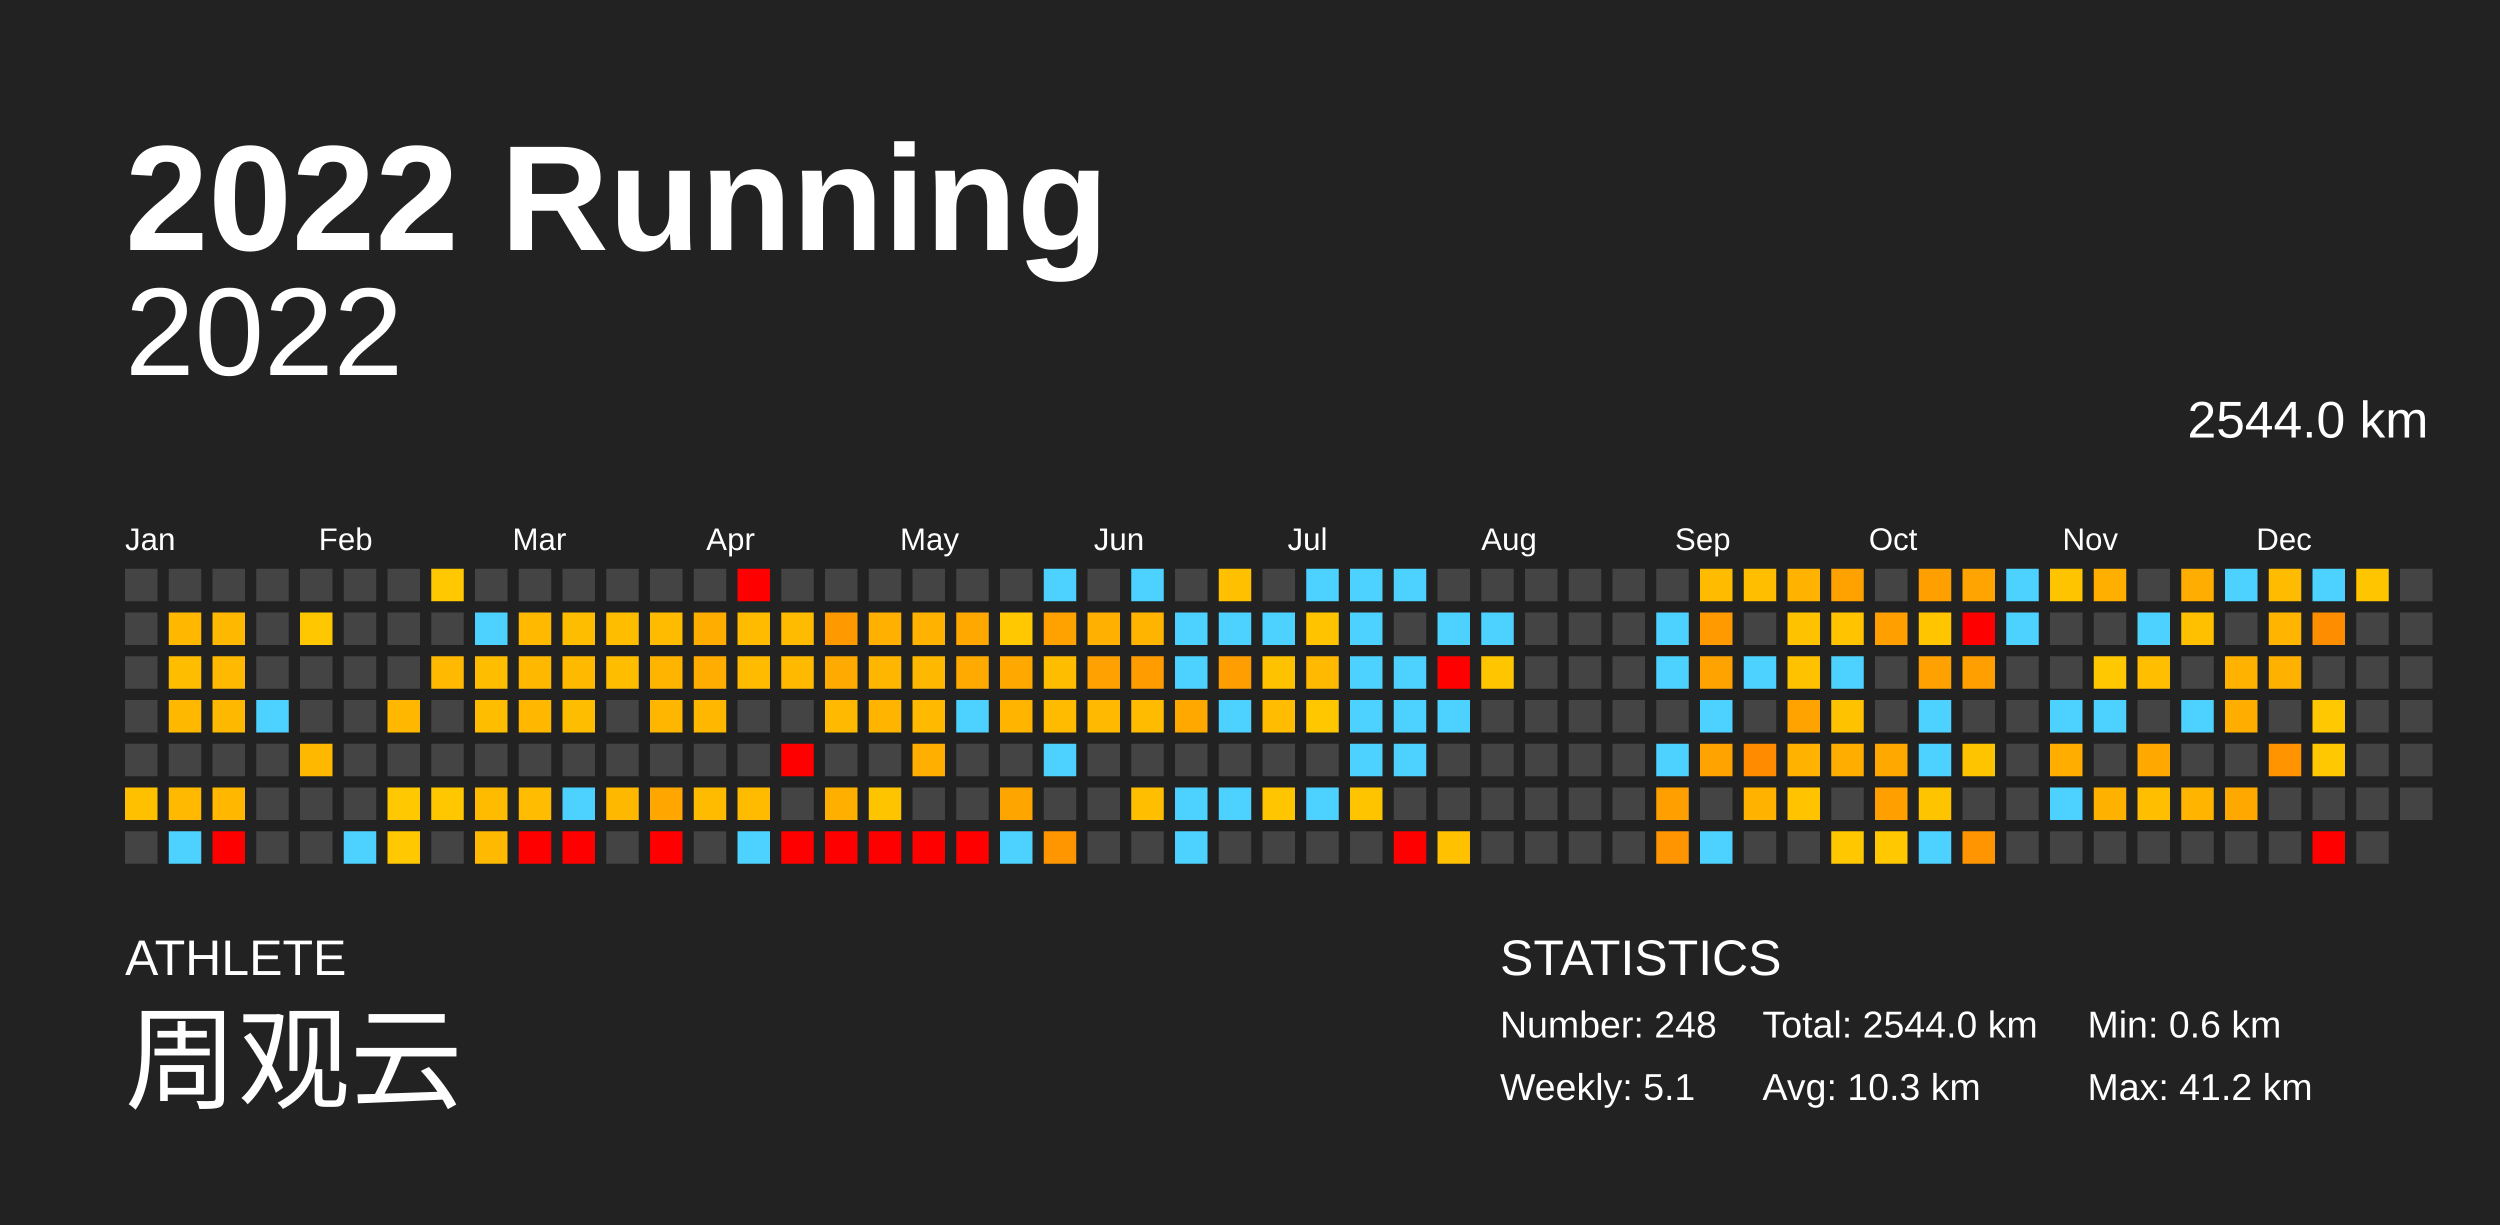
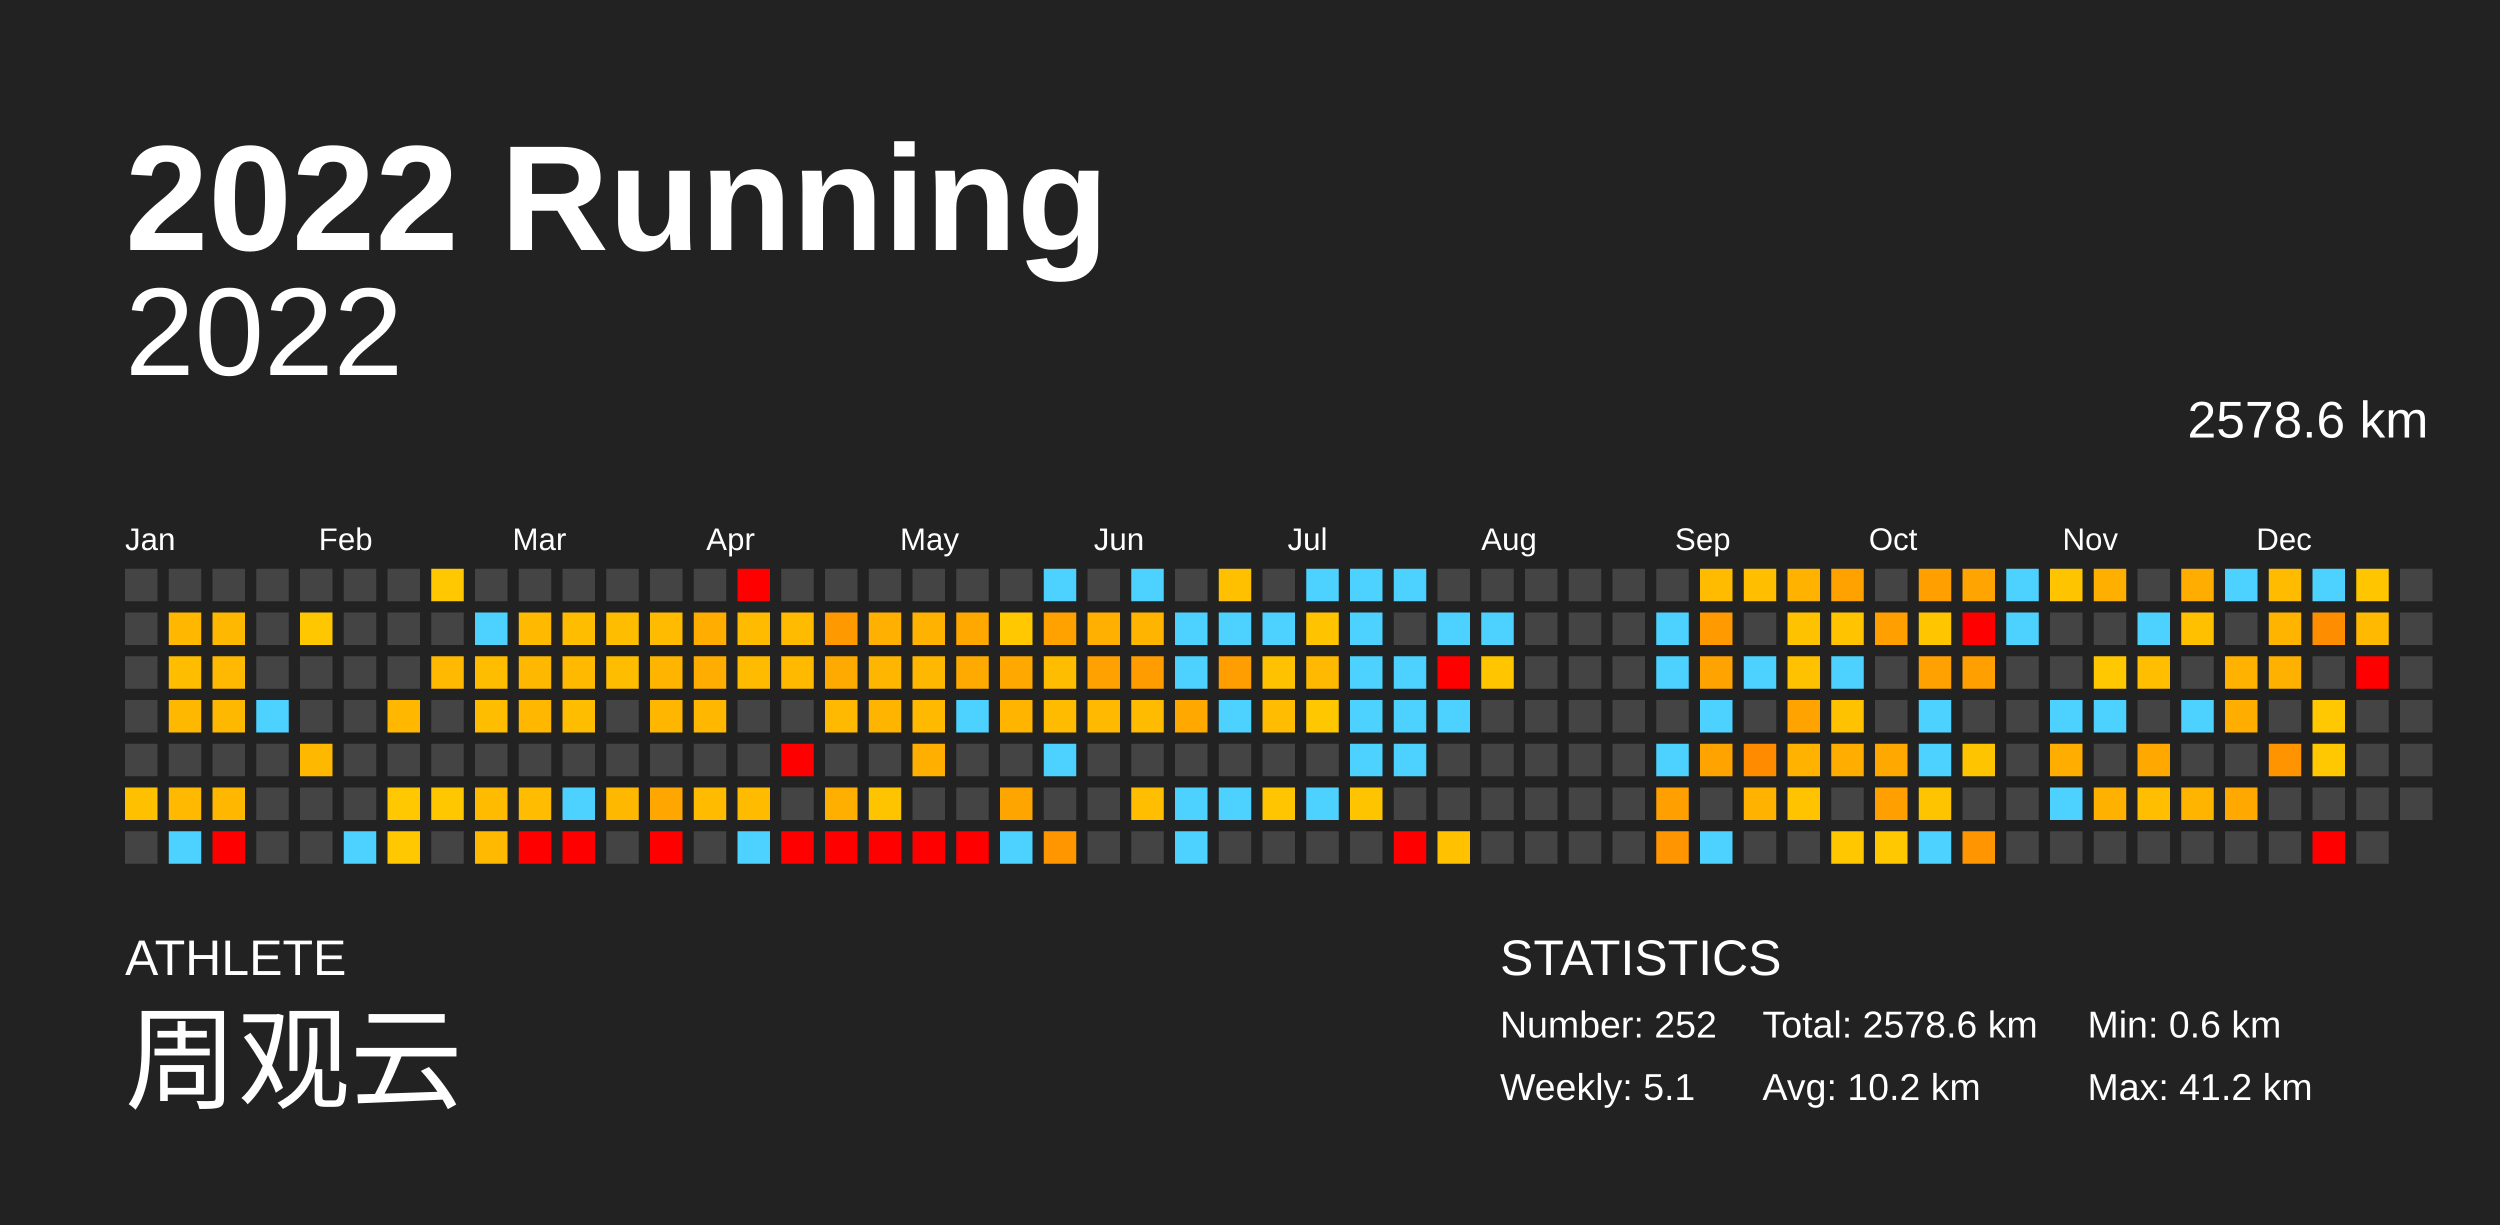
<svg xmlns="http://www.w3.org/2000/svg" baseProfile="full" height="98mm" version="1.1" viewBox="0,0,200,98" width="200mm">
  <defs />
  <rect fill="#222222" height="98" width="200" x="0" y="0" />
  <text fill="#FFFFFF" style="font-size:12px; font-family:Arial; font-weight:bold;" x="10" y="20">2022 Running</text>
  <text fill="#FFFFFF" style="font-size:4px; font-family:Arial" x="10" y="78">ATHLETE</text>
  <text fill="#FFFFFF" style="font-size:9px; font-family:Arial" x="10" y="88">周观云</text>
  <text fill="#FFFFFF" style="font-size:4px; font-family:Arial" x="120" y="78">STATISTICS</text>
-   <text fill="#FFFFFF" style="font-size:3px; font-family:Arial" x="120" y="83">Number: 248</text>
+   <text fill="#FFFFFF" style="font-size:3px; font-family:Arial" x="120" y="83">Number: 252</text>
  <text fill="#FFFFFF" style="font-size:3px; font-family:Arial" x="120" y="88">Weekly: 5.1</text>
-   <text fill="#FFFFFF" style="font-size:3px; font-family:Arial" x="141" y="83">Total: 2544.0 km</text>
-   <text fill="#FFFFFF" style="font-size:3px; font-family:Arial" x="141" y="88">Avg: 10.3 km</text>
+   <text fill="#FFFFFF" style="font-size:3px; font-family:Arial" x="141" y="83">Total: 2578.6 km</text>
+   <text fill="#FFFFFF" style="font-size:3px; font-family:Arial" x="141" y="88">Avg: 10.2 km</text>
  <text fill="#FFFFFF" style="font-size:3px; font-family:Arial" x="167" y="83">Min: 0.6 km</text>
  <text fill="#FFFFFF" style="font-size:3px; font-family:Arial" x="167" y="88">Max: 41.2 km</text>
  <text alignment-baseline="hanging" fill="#FFFFFF" style="font-size:10.0px; font-family:Arial;" x="10" y="30">2022</text>
-   <text alignment-baseline="hanging" fill="#FFFFFF" style="font-size:4.125px; font-family:Arial;" x="175" y="35">2544.0 km</text>
+   <text alignment-baseline="hanging" fill="#FFFFFF" style="font-size:4.125px; font-family:Arial;" x="175" y="35">2578.6 km</text>
  <text fill="#FFFFFF" style="font-size:2.5px; font-family:Arial" x="10.0" y="44">Jan</text>
  <text fill="#FFFFFF" style="font-size:2.5px; font-family:Arial" x="25.5" y="44">Feb</text>
  <text fill="#FFFFFF" style="font-size:2.5px; font-family:Arial" x="41.0" y="44">Mar</text>
  <text fill="#FFFFFF" style="font-size:2.5px; font-family:Arial" x="56.5" y="44">Apr</text>
  <text fill="#FFFFFF" style="font-size:2.5px; font-family:Arial" x="72.0" y="44">May</text>
  <text fill="#FFFFFF" style="font-size:2.5px; font-family:Arial" x="87.5" y="44">Jun</text>
  <text fill="#FFFFFF" style="font-size:2.5px; font-family:Arial" x="103.0" y="44">Jul</text>
  <text fill="#FFFFFF" style="font-size:2.5px; font-family:Arial" x="118.5" y="44">Aug</text>
  <text fill="#FFFFFF" style="font-size:2.5px; font-family:Arial" x="134.0" y="44">Sep</text>
  <text fill="#FFFFFF" style="font-size:2.5px; font-family:Arial" x="149.5" y="44">Oct</text>
  <text fill="#FFFFFF" style="font-size:2.5px; font-family:Arial" x="165.0" y="44">Nov</text>
  <text fill="#FFFFFF" style="font-size:2.5px; font-family:Arial" x="180.5" y="44">Dec</text>
  <rect fill="#444444" height="2.6" width="2.6" x="10.0" y="45.5" />
  <rect fill="#444444" height="2.6" width="2.6" x="10.0" y="49.0" />
  <rect fill="#444444" height="2.6" width="2.6" x="10.0" y="52.5" />
  <rect fill="#444444" height="2.6" width="2.6" x="10.0" y="56.0" />
  <rect fill="#444444" height="2.6" width="2.6" x="10.0" y="59.5" />
  <rect fill="#ffc000" height="2.6" width="2.6" x="10.0" y="63.0" />
  <rect fill="#444444" height="2.6" width="2.6" x="10.0" y="66.5" />
  <rect fill="#444444" height="2.6" width="2.6" x="13.5" y="45.5" />
  <rect fill="#ffb700" height="2.6" width="2.6" x="13.5" y="49.0" />
  <rect fill="#ffbd00" height="2.6" width="2.6" x="13.5" y="52.5" />
  <rect fill="#ffb800" height="2.6" width="2.6" x="13.5" y="56.0" />
  <rect fill="#444444" height="2.6" width="2.6" x="13.5" y="59.5" />
  <rect fill="#ffb900" height="2.6" width="2.6" x="13.5" y="63.0" />
  <rect fill="#4dd2ff" height="2.6" width="2.6" x="13.5" y="66.5" />
  <rect fill="#444444" height="2.6" width="2.6" x="17.0" y="45.5" />
  <rect fill="#ffb800" height="2.6" width="2.6" x="17.0" y="49.0" />
  <rect fill="#ffb900" height="2.6" width="2.6" x="17.0" y="52.5" />
  <rect fill="#ffb800" height="2.6" width="2.6" x="17.0" y="56.0" />
  <rect fill="#444444" height="2.6" width="2.6" x="17.0" y="59.5" />
  <rect fill="#ffb700" height="2.6" width="2.6" x="17.0" y="63.0" />
  <rect fill="red" height="2.6" width="2.6" x="17.0" y="66.5" />
  <rect fill="#444444" height="2.6" width="2.6" x="20.5" y="45.5" />
  <rect fill="#444444" height="2.6" width="2.6" x="20.5" y="49.0" />
  <rect fill="#444444" height="2.6" width="2.6" x="20.5" y="52.5" />
  <rect fill="#4dd2ff" height="2.6" width="2.6" x="20.5" y="56.0" />
  <rect fill="#444444" height="2.6" width="2.6" x="20.5" y="59.5" />
  <rect fill="#444444" height="2.6" width="2.6" x="20.5" y="63.0" />
  <rect fill="#444444" height="2.6" width="2.6" x="20.5" y="66.5" />
  <rect fill="#444444" height="2.6" width="2.6" x="24.0" y="45.5" />
  <rect fill="#ffc700" height="2.6" width="2.6" x="24.0" y="49.0" />
  <rect fill="#444444" height="2.6" width="2.6" x="24.0" y="52.5" />
  <rect fill="#444444" height="2.6" width="2.6" x="24.0" y="56.0" />
  <rect fill="#ffb800" height="2.6" width="2.6" x="24.0" y="59.5" />
  <rect fill="#444444" height="2.6" width="2.6" x="24.0" y="63.0" />
  <rect fill="#444444" height="2.6" width="2.6" x="24.0" y="66.5" />
  <rect fill="#444444" height="2.6" width="2.6" x="27.5" y="45.5" />
  <rect fill="#444444" height="2.6" width="2.6" x="27.5" y="49.0" />
  <rect fill="#444444" height="2.6" width="2.6" x="27.5" y="52.5" />
  <rect fill="#444444" height="2.6" width="2.6" x="27.5" y="56.0" />
  <rect fill="#444444" height="2.6" width="2.6" x="27.5" y="59.5" />
  <rect fill="#444444" height="2.6" width="2.6" x="27.5" y="63.0" />
  <rect fill="#4dd2ff" height="2.6" width="2.6" x="27.5" y="66.5" />
  <rect fill="#444444" height="2.6" width="2.6" x="31.0" y="45.5" />
  <rect fill="#444444" height="2.6" width="2.6" x="31.0" y="49.0" />
  <rect fill="#444444" height="2.6" width="2.6" x="31.0" y="52.5" />
  <rect fill="#ffb700" height="2.6" width="2.6" x="31.0" y="56.0" />
  <rect fill="#444444" height="2.6" width="2.6" x="31.0" y="59.5" />
  <rect fill="#ffc800" height="2.6" width="2.6" x="31.0" y="63.0" />
  <rect fill="#ffc800" height="2.6" width="2.6" x="31.0" y="66.5" />
  <rect fill="#ffc800" height="2.6" width="2.6" x="34.5" y="45.5" />
  <rect fill="#444444" height="2.6" width="2.6" x="34.5" y="49.0" />
  <rect fill="#ffb900" height="2.6" width="2.6" x="34.5" y="52.5" />
  <rect fill="#444444" height="2.6" width="2.6" x="34.5" y="56.0" />
  <rect fill="#444444" height="2.6" width="2.6" x="34.5" y="59.5" />
  <rect fill="#ffc700" height="2.6" width="2.6" x="34.5" y="63.0" />
  <rect fill="#444444" height="2.6" width="2.6" x="34.5" y="66.5" />
  <rect fill="#444444" height="2.6" width="2.6" x="38.0" y="45.5" />
  <rect fill="#4dd2ff" height="2.6" width="2.6" x="38.0" y="49.0" />
  <rect fill="#ffbd00" height="2.6" width="2.6" x="38.0" y="52.5" />
  <rect fill="#ffbd00" height="2.6" width="2.6" x="38.0" y="56.0" />
  <rect fill="#444444" height="2.6" width="2.6" x="38.0" y="59.5" />
  <rect fill="#ffbb00" height="2.6" width="2.6" x="38.0" y="63.0" />
  <rect fill="#ffb900" height="2.6" width="2.6" x="38.0" y="66.5" />
  <rect fill="#444444" height="2.6" width="2.6" x="41.5" y="45.5" />
  <rect fill="#ffba00" height="2.6" width="2.6" x="41.5" y="49.0" />
  <rect fill="#ffb800" height="2.6" width="2.6" x="41.5" y="52.5" />
  <rect fill="#ffb700" height="2.6" width="2.6" x="41.5" y="56.0" />
  <rect fill="#444444" height="2.6" width="2.6" x="41.5" y="59.5" />
  <rect fill="#ffbc00" height="2.6" width="2.6" x="41.5" y="63.0" />
  <rect fill="red" height="2.6" width="2.6" x="41.5" y="66.5" />
  <rect fill="#444444" height="2.6" width="2.6" x="45.0" y="45.5" />
  <rect fill="#ffbd00" height="2.6" width="2.6" x="45.0" y="49.0" />
  <rect fill="#ffba00" height="2.6" width="2.6" x="45.0" y="52.5" />
  <rect fill="#ffbd00" height="2.6" width="2.6" x="45.0" y="56.0" />
  <rect fill="#444444" height="2.6" width="2.6" x="45.0" y="59.5" />
  <rect fill="#4dd2ff" height="2.6" width="2.6" x="45.0" y="63.0" />
  <rect fill="red" height="2.6" width="2.6" x="45.0" y="66.5" />
  <rect fill="#444444" height="2.6" width="2.6" x="48.5" y="45.5" />
  <rect fill="#ffbd00" height="2.6" width="2.6" x="48.5" y="49.0" />
  <rect fill="#ffbd00" height="2.6" width="2.6" x="48.5" y="52.5" />
  <rect fill="#444444" height="2.6" width="2.6" x="48.5" y="56.0" />
  <rect fill="#444444" height="2.6" width="2.6" x="48.5" y="59.5" />
  <rect fill="#ffb800" height="2.6" width="2.6" x="48.5" y="63.0" />
  <rect fill="#444444" height="2.6" width="2.6" x="48.5" y="66.5" />
  <rect fill="#444444" height="2.6" width="2.6" x="52.0" y="45.5" />
  <rect fill="#ffbb00" height="2.6" width="2.6" x="52.0" y="49.0" />
  <rect fill="#ffb500" height="2.6" width="2.6" x="52.0" y="52.5" />
  <rect fill="#ffb600" height="2.6" width="2.6" x="52.0" y="56.0" />
  <rect fill="#444444" height="2.6" width="2.6" x="52.0" y="59.5" />
  <rect fill="#ffa700" height="2.6" width="2.6" x="52.0" y="63.0" />
  <rect fill="red" height="2.6" width="2.6" x="52.0" y="66.5" />
  <rect fill="#444444" height="2.6" width="2.6" x="55.5" y="45.5" />
  <rect fill="#ffae00" height="2.6" width="2.6" x="55.5" y="49.0" />
  <rect fill="#ffad00" height="2.6" width="2.6" x="55.5" y="52.5" />
  <rect fill="#ffb700" height="2.6" width="2.6" x="55.5" y="56.0" />
  <rect fill="#444444" height="2.6" width="2.6" x="55.5" y="59.5" />
  <rect fill="#ffbb00" height="2.6" width="2.6" x="55.5" y="63.0" />
  <rect fill="#444444" height="2.6" width="2.6" x="55.5" y="66.5" />
  <rect fill="red" height="2.6" width="2.6" x="59.0" y="45.5" />
  <rect fill="#ffbb00" height="2.6" width="2.6" x="59.0" y="49.0" />
  <rect fill="#ffbb00" height="2.6" width="2.6" x="59.0" y="52.5" />
  <rect fill="#444444" height="2.6" width="2.6" x="59.0" y="56.0" />
  <rect fill="#444444" height="2.6" width="2.6" x="59.0" y="59.5" />
  <rect fill="#ffbb00" height="2.6" width="2.6" x="59.0" y="63.0" />
  <rect fill="#4dd2ff" height="2.6" width="2.6" x="59.0" y="66.5" />
  <rect fill="#444444" height="2.6" width="2.6" x="62.5" y="45.5" />
  <rect fill="#ffbb00" height="2.6" width="2.6" x="62.5" y="49.0" />
  <rect fill="#ffba00" height="2.6" width="2.6" x="62.5" y="52.5" />
  <rect fill="#444444" height="2.6" width="2.6" x="62.5" y="56.0" />
  <rect fill="red" height="2.6" width="2.6" x="62.5" y="59.5" />
  <rect fill="#444444" height="2.6" width="2.6" x="62.5" y="63.0" />
  <rect fill="red" height="2.6" width="2.6" x="62.5" y="66.5" />
  <rect fill="#444444" height="2.6" width="2.6" x="66.0" y="45.5" />
  <rect fill="#ff9900" height="2.6" width="2.6" x="66.0" y="49.0" />
  <rect fill="#ffaa00" height="2.6" width="2.6" x="66.0" y="52.5" />
  <rect fill="#ffb900" height="2.6" width="2.6" x="66.0" y="56.0" />
  <rect fill="#444444" height="2.6" width="2.6" x="66.0" y="59.5" />
  <rect fill="#ffaf00" height="2.6" width="2.6" x="66.0" y="63.0" />
  <rect fill="red" height="2.6" width="2.6" x="66.0" y="66.5" />
  <rect fill="#444444" height="2.6" width="2.6" x="69.5" y="45.5" />
  <rect fill="#ffb000" height="2.6" width="2.6" x="69.5" y="49.0" />
  <rect fill="#ffb600" height="2.6" width="2.6" x="69.5" y="52.5" />
  <rect fill="#ffb400" height="2.6" width="2.6" x="69.5" y="56.0" />
  <rect fill="#444444" height="2.6" width="2.6" x="69.5" y="59.5" />
  <rect fill="#ffc400" height="2.6" width="2.6" x="69.5" y="63.0" />
  <rect fill="red" height="2.6" width="2.6" x="69.5" y="66.5" />
  <rect fill="#444444" height="2.6" width="2.6" x="73.0" y="45.5" />
  <rect fill="#ffb300" height="2.6" width="2.6" x="73.0" y="49.0" />
  <rect fill="#ffb800" height="2.6" width="2.6" x="73.0" y="52.5" />
  <rect fill="#ffba00" height="2.6" width="2.6" x="73.0" y="56.0" />
  <rect fill="#ffaf00" height="2.6" width="2.6" x="73.0" y="59.5" />
  <rect fill="#444444" height="2.6" width="2.6" x="73.0" y="63.0" />
  <rect fill="red" height="2.6" width="2.6" x="73.0" y="66.5" />
  <rect fill="#444444" height="2.6" width="2.6" x="76.5" y="45.5" />
  <rect fill="#ffa800" height="2.6" width="2.6" x="76.5" y="49.0" />
  <rect fill="#ffaa00" height="2.6" width="2.6" x="76.5" y="52.5" />
  <rect fill="#4dd2ff" height="2.6" width="2.6" x="76.5" y="56.0" />
  <rect fill="#444444" height="2.6" width="2.6" x="76.5" y="59.5" />
  <rect fill="#444444" height="2.6" width="2.6" x="76.5" y="63.0" />
  <rect fill="red" height="2.6" width="2.6" x="76.5" y="66.5" />
  <rect fill="#444444" height="2.6" width="2.6" x="80.0" y="45.5" />
  <rect fill="#ffc800" height="2.6" width="2.6" x="80.0" y="49.0" />
  <rect fill="#ffa900" height="2.6" width="2.6" x="80.0" y="52.5" />
  <rect fill="#ffb400" height="2.6" width="2.6" x="80.0" y="56.0" />
  <rect fill="#444444" height="2.6" width="2.6" x="80.0" y="59.5" />
  <rect fill="#ffa500" height="2.6" width="2.6" x="80.0" y="63.0" />
  <rect fill="#4dd2ff" height="2.6" width="2.6" x="80.0" y="66.5" />
  <rect fill="#4dd2ff" height="2.6" width="2.6" x="83.5" y="45.5" />
  <rect fill="#ffa200" height="2.6" width="2.6" x="83.5" y="49.0" />
  <rect fill="#ffbd00" height="2.6" width="2.6" x="83.5" y="52.5" />
  <rect fill="#ffbb00" height="2.6" width="2.6" x="83.5" y="56.0" />
  <rect fill="#4dd2ff" height="2.6" width="2.6" x="83.5" y="59.5" />
  <rect fill="#444444" height="2.6" width="2.6" x="83.5" y="63.0" />
  <rect fill="#ff9600" height="2.6" width="2.6" x="83.5" y="66.5" />
  <rect fill="#444444" height="2.6" width="2.6" x="87.0" y="45.5" />
  <rect fill="#ffb000" height="2.6" width="2.6" x="87.0" y="49.0" />
  <rect fill="#ffa100" height="2.6" width="2.6" x="87.0" y="52.5" />
  <rect fill="#ffb900" height="2.6" width="2.6" x="87.0" y="56.0" />
  <rect fill="#444444" height="2.6" width="2.6" x="87.0" y="59.5" />
  <rect fill="#444444" height="2.6" width="2.6" x="87.0" y="63.0" />
  <rect fill="#444444" height="2.6" width="2.6" x="87.0" y="66.5" />
  <rect fill="#4dd2ff" height="2.6" width="2.6" x="90.5" y="45.5" />
  <rect fill="#ffb500" height="2.6" width="2.6" x="90.5" y="49.0" />
  <rect fill="#ff9d00" height="2.6" width="2.6" x="90.5" y="52.5" />
  <rect fill="#ffbb00" height="2.6" width="2.6" x="90.5" y="56.0" />
  <rect fill="#444444" height="2.6" width="2.6" x="90.5" y="59.5" />
  <rect fill="#ffbf00" height="2.6" width="2.6" x="90.5" y="63.0" />
  <rect fill="#444444" height="2.6" width="2.6" x="90.5" y="66.5" />
  <rect fill="#444444" height="2.6" width="2.6" x="94.0" y="45.5" />
  <rect fill="#4dd2ff" height="2.6" width="2.6" x="94.0" y="49.0" />
  <rect fill="#4dd2ff" height="2.6" width="2.6" x="94.0" y="52.5" />
  <rect fill="#ffa900" height="2.6" width="2.6" x="94.0" y="56.0" />
  <rect fill="#444444" height="2.6" width="2.6" x="94.0" y="59.5" />
  <rect fill="#4dd2ff" height="2.6" width="2.6" x="94.0" y="63.0" />
  <rect fill="#4dd2ff" height="2.6" width="2.6" x="94.0" y="66.5" />
  <rect fill="#ffc000" height="2.6" width="2.6" x="97.5" y="45.5" />
  <rect fill="#4dd2ff" height="2.6" width="2.6" x="97.5" y="49.0" />
  <rect fill="#ff9e00" height="2.6" width="2.6" x="97.5" y="52.5" />
  <rect fill="#4dd2ff" height="2.6" width="2.6" x="97.5" y="56.0" />
  <rect fill="#444444" height="2.6" width="2.6" x="97.5" y="59.5" />
  <rect fill="#4dd2ff" height="2.6" width="2.6" x="97.5" y="63.0" />
  <rect fill="#444444" height="2.6" width="2.6" x="97.5" y="66.5" />
  <rect fill="#444444" height="2.6" width="2.6" x="101.0" y="45.5" />
  <rect fill="#4dd2ff" height="2.6" width="2.6" x="101.0" y="49.0" />
  <rect fill="#ffc200" height="2.6" width="2.6" x="101.0" y="52.5" />
  <rect fill="#ffbc00" height="2.6" width="2.6" x="101.0" y="56.0" />
  <rect fill="#444444" height="2.6" width="2.6" x="101.0" y="59.5" />
  <rect fill="#ffc500" height="2.6" width="2.6" x="101.0" y="63.0" />
  <rect fill="#444444" height="2.6" width="2.6" x="101.0" y="66.5" />
  <rect fill="#4dd2ff" height="2.6" width="2.6" x="104.5" y="45.5" />
  <rect fill="#ffc300" height="2.6" width="2.6" x="104.5" y="49.0" />
  <rect fill="#ffb900" height="2.6" width="2.6" x="104.5" y="52.5" />
  <rect fill="#ffc700" height="2.6" width="2.6" x="104.5" y="56.0" />
  <rect fill="#444444" height="2.6" width="2.6" x="104.5" y="59.5" />
  <rect fill="#4dd2ff" height="2.6" width="2.6" x="104.5" y="63.0" />
  <rect fill="#444444" height="2.6" width="2.6" x="104.5" y="66.5" />
  <rect fill="#4dd2ff" height="2.6" width="2.6" x="108.0" y="45.5" />
  <rect fill="#4dd2ff" height="2.6" width="2.6" x="108.0" y="49.0" />
  <rect fill="#4dd2ff" height="2.6" width="2.6" x="108.0" y="52.5" />
  <rect fill="#4dd2ff" height="2.6" width="2.6" x="108.0" y="56.0" />
  <rect fill="#4dd2ff" height="2.6" width="2.6" x="108.0" y="59.5" />
  <rect fill="#ffc400" height="2.6" width="2.6" x="108.0" y="63.0" />
  <rect fill="#444444" height="2.6" width="2.6" x="108.0" y="66.5" />
  <rect fill="#4dd2ff" height="2.6" width="2.6" x="111.5" y="45.5" />
  <rect fill="#444444" height="2.6" width="2.6" x="111.5" y="49.0" />
  <rect fill="#4dd2ff" height="2.6" width="2.6" x="111.5" y="52.5" />
  <rect fill="#4dd2ff" height="2.6" width="2.6" x="111.5" y="56.0" />
  <rect fill="#4dd2ff" height="2.6" width="2.6" x="111.5" y="59.5" />
  <rect fill="#444444" height="2.6" width="2.6" x="111.5" y="63.0" />
  <rect fill="red" height="2.6" width="2.6" x="111.5" y="66.5" />
  <rect fill="#444444" height="2.6" width="2.6" x="115.0" y="45.5" />
  <rect fill="#4dd2ff" height="2.6" width="2.6" x="115.0" y="49.0" />
  <rect fill="red" height="2.6" width="2.6" x="115.0" y="52.5" />
  <rect fill="#4dd2ff" height="2.6" width="2.6" x="115.0" y="56.0" />
  <rect fill="#444444" height="2.6" width="2.6" x="115.0" y="59.5" />
  <rect fill="#444444" height="2.6" width="2.6" x="115.0" y="63.0" />
  <rect fill="#ffc100" height="2.6" width="2.6" x="115.0" y="66.5" />
  <rect fill="#444444" height="2.6" width="2.6" x="118.5" y="45.5" />
  <rect fill="#4dd2ff" height="2.6" width="2.6" x="118.5" y="49.0" />
  <rect fill="#ffc600" height="2.6" width="2.6" x="118.5" y="52.5" />
  <rect fill="#444444" height="2.6" width="2.6" x="118.5" y="56.0" />
  <rect fill="#444444" height="2.6" width="2.6" x="118.5" y="59.5" />
  <rect fill="#444444" height="2.6" width="2.6" x="118.5" y="63.0" />
  <rect fill="#444444" height="2.6" width="2.6" x="118.5" y="66.5" />
  <rect fill="#444444" height="2.6" width="2.6" x="122.0" y="45.5" />
  <rect fill="#444444" height="2.6" width="2.6" x="122.0" y="49.0" />
  <rect fill="#444444" height="2.6" width="2.6" x="122.0" y="52.5" />
  <rect fill="#444444" height="2.6" width="2.6" x="122.0" y="56.0" />
  <rect fill="#444444" height="2.6" width="2.6" x="122.0" y="59.5" />
  <rect fill="#444444" height="2.6" width="2.6" x="122.0" y="63.0" />
  <rect fill="#444444" height="2.6" width="2.6" x="122.0" y="66.5" />
  <rect fill="#444444" height="2.6" width="2.6" x="125.5" y="45.5" />
  <rect fill="#444444" height="2.6" width="2.6" x="125.5" y="49.0" />
  <rect fill="#444444" height="2.6" width="2.6" x="125.5" y="52.5" />
  <rect fill="#444444" height="2.6" width="2.6" x="125.5" y="56.0" />
  <rect fill="#444444" height="2.6" width="2.6" x="125.5" y="59.5" />
  <rect fill="#444444" height="2.6" width="2.6" x="125.5" y="63.0" />
  <rect fill="#444444" height="2.6" width="2.6" x="125.5" y="66.5" />
  <rect fill="#444444" height="2.6" width="2.6" x="129.0" y="45.5" />
  <rect fill="#444444" height="2.6" width="2.6" x="129.0" y="49.0" />
  <rect fill="#444444" height="2.6" width="2.6" x="129.0" y="52.5" />
  <rect fill="#444444" height="2.6" width="2.6" x="129.0" y="56.0" />
  <rect fill="#444444" height="2.6" width="2.6" x="129.0" y="59.5" />
  <rect fill="#444444" height="2.6" width="2.6" x="129.0" y="63.0" />
  <rect fill="#444444" height="2.6" width="2.6" x="129.0" y="66.5" />
  <rect fill="#444444" height="2.6" width="2.6" x="132.5" y="45.5" />
  <rect fill="#4dd2ff" height="2.6" width="2.6" x="132.5" y="49.0" />
  <rect fill="#4dd2ff" height="2.6" width="2.6" x="132.5" y="52.5" />
  <rect fill="#444444" height="2.6" width="2.6" x="132.5" y="56.0" />
  <rect fill="#4dd2ff" height="2.6" width="2.6" x="132.5" y="59.5" />
  <rect fill="#ff9f00" height="2.6" width="2.6" x="132.5" y="63.0" />
  <rect fill="#ff9500" height="2.6" width="2.6" x="132.5" y="66.5" />
  <rect fill="#ffbb00" height="2.6" width="2.6" x="136.0" y="45.5" />
  <rect fill="#ff9a00" height="2.6" width="2.6" x="136.0" y="49.0" />
  <rect fill="#ffa300" height="2.6" width="2.6" x="136.0" y="52.5" />
  <rect fill="#4dd2ff" height="2.6" width="2.6" x="136.0" y="56.0" />
  <rect fill="#ffa300" height="2.6" width="2.6" x="136.0" y="59.5" />
  <rect fill="#444444" height="2.6" width="2.6" x="136.0" y="63.0" />
  <rect fill="#4dd2ff" height="2.6" width="2.6" x="136.0" y="66.5" />
  <rect fill="#ffbf00" height="2.6" width="2.6" x="139.5" y="45.5" />
  <rect fill="#444444" height="2.6" width="2.6" x="139.5" y="49.0" />
  <rect fill="#4dd2ff" height="2.6" width="2.6" x="139.5" y="52.5" />
  <rect fill="#444444" height="2.6" width="2.6" x="139.5" y="56.0" />
  <rect fill="#ff8c00" height="2.6" width="2.6" x="139.5" y="59.5" />
  <rect fill="#ffb300" height="2.6" width="2.6" x="139.5" y="63.0" />
  <rect fill="#444444" height="2.6" width="2.6" x="139.5" y="66.5" />
  <rect fill="#ffb200" height="2.6" width="2.6" x="143.0" y="45.5" />
  <rect fill="#ffc200" height="2.6" width="2.6" x="143.0" y="49.0" />
  <rect fill="#ffc200" height="2.6" width="2.6" x="143.0" y="52.5" />
  <rect fill="#ffa300" height="2.6" width="2.6" x="143.0" y="56.0" />
  <rect fill="#ffb200" height="2.6" width="2.6" x="143.0" y="59.5" />
  <rect fill="#ffc300" height="2.6" width="2.6" x="143.0" y="63.0" />
  <rect fill="#444444" height="2.6" width="2.6" x="143.0" y="66.5" />
  <rect fill="#ffa200" height="2.6" width="2.6" x="146.5" y="45.5" />
  <rect fill="#ffc300" height="2.6" width="2.6" x="146.5" y="49.0" />
  <rect fill="#4dd2ff" height="2.6" width="2.6" x="146.5" y="52.5" />
  <rect fill="#ffc200" height="2.6" width="2.6" x="146.5" y="56.0" />
  <rect fill="#ffae00" height="2.6" width="2.6" x="146.5" y="59.5" />
  <rect fill="#444444" height="2.6" width="2.6" x="146.5" y="63.0" />
  <rect fill="#ffc700" height="2.6" width="2.6" x="146.5" y="66.5" />
  <rect fill="#444444" height="2.6" width="2.6" x="150.0" y="45.5" />
  <rect fill="#ff9f00" height="2.6" width="2.6" x="150.0" y="49.0" />
  <rect fill="#444444" height="2.6" width="2.6" x="150.0" y="52.5" />
  <rect fill="#444444" height="2.6" width="2.6" x="150.0" y="56.0" />
  <rect fill="#ffa800" height="2.6" width="2.6" x="150.0" y="59.5" />
  <rect fill="#ffa000" height="2.6" width="2.6" x="150.0" y="63.0" />
  <rect fill="#ffc800" height="2.6" width="2.6" x="150.0" y="66.5" />
  <rect fill="#ffa000" height="2.6" width="2.6" x="153.5" y="45.5" />
  <rect fill="#ffc600" height="2.6" width="2.6" x="153.5" y="49.0" />
  <rect fill="#ffa100" height="2.6" width="2.6" x="153.5" y="52.5" />
  <rect fill="#4dd2ff" height="2.6" width="2.6" x="153.5" y="56.0" />
  <rect fill="#4dd2ff" height="2.6" width="2.6" x="153.5" y="59.5" />
  <rect fill="#ffc400" height="2.6" width="2.6" x="153.5" y="63.0" />
  <rect fill="#4dd2ff" height="2.6" width="2.6" x="153.5" y="66.5" />
  <rect fill="#ffa400" height="2.6" width="2.6" x="157.0" y="45.5" />
  <rect fill="red" height="2.6" width="2.6" x="157.0" y="49.0" />
  <rect fill="#ffa000" height="2.6" width="2.6" x="157.0" y="52.5" />
  <rect fill="#444444" height="2.6" width="2.6" x="157.0" y="56.0" />
  <rect fill="#ffc400" height="2.6" width="2.6" x="157.0" y="59.5" />
  <rect fill="#444444" height="2.6" width="2.6" x="157.0" y="63.0" />
  <rect fill="#ff9500" height="2.6" width="2.6" x="157.0" y="66.5" />
  <rect fill="#4dd2ff" height="2.6" width="2.6" x="160.5" y="45.5" />
  <rect fill="#4dd2ff" height="2.6" width="2.6" x="160.5" y="49.0" />
  <rect fill="#444444" height="2.6" width="2.6" x="160.5" y="52.5" />
  <rect fill="#444444" height="2.6" width="2.6" x="160.5" y="56.0" />
  <rect fill="#444444" height="2.6" width="2.6" x="160.5" y="59.5" />
  <rect fill="#444444" height="2.6" width="2.6" x="160.5" y="63.0" />
  <rect fill="#444444" height="2.6" width="2.6" x="160.5" y="66.5" />
  <rect fill="#ffc400" height="2.6" width="2.6" x="164.0" y="45.5" />
  <rect fill="#444444" height="2.6" width="2.6" x="164.0" y="49.0" />
  <rect fill="#444444" height="2.6" width="2.6" x="164.0" y="52.5" />
  <rect fill="#4dd2ff" height="2.6" width="2.6" x="164.0" y="56.0" />
  <rect fill="#ffae00" height="2.6" width="2.6" x="164.0" y="59.5" />
  <rect fill="#4dd2ff" height="2.6" width="2.6" x="164.0" y="63.0" />
  <rect fill="#444444" height="2.6" width="2.6" x="164.0" y="66.5" />
  <rect fill="#ffaf00" height="2.6" width="2.6" x="167.5" y="45.5" />
  <rect fill="#444444" height="2.6" width="2.6" x="167.5" y="49.0" />
  <rect fill="#ffc800" height="2.6" width="2.6" x="167.5" y="52.5" />
  <rect fill="#4dd2ff" height="2.6" width="2.6" x="167.5" y="56.0" />
  <rect fill="#444444" height="2.6" width="2.6" x="167.5" y="59.5" />
  <rect fill="#ffb100" height="2.6" width="2.6" x="167.5" y="63.0" />
  <rect fill="#444444" height="2.6" width="2.6" x="167.5" y="66.5" />
  <rect fill="#444444" height="2.6" width="2.6" x="171.0" y="45.5" />
  <rect fill="#4dd2ff" height="2.6" width="2.6" x="171.0" y="49.0" />
  <rect fill="#ffbf00" height="2.6" width="2.6" x="171.0" y="52.5" />
  <rect fill="#444444" height="2.6" width="2.6" x="171.0" y="56.0" />
  <rect fill="#ffa800" height="2.6" width="2.6" x="171.0" y="59.5" />
  <rect fill="#ffbe00" height="2.6" width="2.6" x="171.0" y="63.0" />
  <rect fill="#444444" height="2.6" width="2.6" x="171.0" y="66.5" />
  <rect fill="#ffad00" height="2.6" width="2.6" x="174.5" y="45.5" />
  <rect fill="#ffc000" height="2.6" width="2.6" x="174.5" y="49.0" />
  <rect fill="#444444" height="2.6" width="2.6" x="174.5" y="52.5" />
  <rect fill="#4dd2ff" height="2.6" width="2.6" x="174.5" y="56.0" />
  <rect fill="#444444" height="2.6" width="2.6" x="174.5" y="59.5" />
  <rect fill="#ffb400" height="2.6" width="2.6" x="174.5" y="63.0" />
  <rect fill="#444444" height="2.6" width="2.6" x="174.5" y="66.5" />
  <rect fill="#4dd2ff" height="2.6" width="2.6" x="178.0" y="45.5" />
  <rect fill="#444444" height="2.6" width="2.6" x="178.0" y="49.0" />
  <rect fill="#ffb200" height="2.6" width="2.6" x="178.0" y="52.5" />
  <rect fill="#ffae00" height="2.6" width="2.6" x="178.0" y="56.0" />
  <rect fill="#444444" height="2.6" width="2.6" x="178.0" y="59.5" />
  <rect fill="#ffa900" height="2.6" width="2.6" x="178.0" y="63.0" />
  <rect fill="#444444" height="2.6" width="2.6" x="178.0" y="66.5" />
  <rect fill="#ffbb00" height="2.6" width="2.6" x="181.5" y="45.5" />
  <rect fill="#ffb500" height="2.6" width="2.6" x="181.5" y="49.0" />
  <rect fill="#ffb100" height="2.6" width="2.6" x="181.5" y="52.5" />
  <rect fill="#444444" height="2.6" width="2.6" x="181.5" y="56.0" />
  <rect fill="#ff9300" height="2.6" width="2.6" x="181.5" y="59.5" />
  <rect fill="#444444" height="2.6" width="2.6" x="181.5" y="63.0" />
  <rect fill="#444444" height="2.6" width="2.6" x="181.5" y="66.5" />
  <rect fill="#4dd2ff" height="2.6" width="2.6" x="185.0" y="45.5" />
  <rect fill="#ff8d00" height="2.6" width="2.6" x="185.0" y="49.0" />
  <rect fill="#444444" height="2.6" width="2.6" x="185.0" y="52.5" />
  <rect fill="#ffc800" height="2.6" width="2.6" x="185.0" y="56.0" />
  <rect fill="#ffc800" height="2.6" width="2.6" x="185.0" y="59.5" />
  <rect fill="#444444" height="2.6" width="2.6" x="185.0" y="63.0" />
  <rect fill="red" height="2.6" width="2.6" x="185.0" y="66.5" />
  <rect fill="#ffc600" height="2.6" width="2.6" x="188.5" y="45.5" />
-   <rect fill="#444444" height="2.6" width="2.6" x="188.5" y="49.0" />
-   <rect fill="#444444" height="2.6" width="2.6" x="188.5" y="52.5" />
+   <rect fill="#ffb900" height="2.6" width="2.6" x="188.5" y="49.0" />
+   <rect fill="red" height="2.6" width="2.6" x="188.5" y="52.5" />
  <rect fill="#444444" height="2.6" width="2.6" x="188.5" y="56.0" />
  <rect fill="#444444" height="2.6" width="2.6" x="188.5" y="59.5" />
  <rect fill="#444444" height="2.6" width="2.6" x="188.5" y="63.0" />
  <rect fill="#444444" height="2.6" width="2.6" x="188.5" y="66.5" />
  <rect fill="#444444" height="2.6" width="2.6" x="192.0" y="45.5" />
  <rect fill="#444444" height="2.6" width="2.6" x="192.0" y="49.0" />
  <rect fill="#444444" height="2.6" width="2.6" x="192.0" y="52.5" />
  <rect fill="#444444" height="2.6" width="2.6" x="192.0" y="56.0" />
  <rect fill="#444444" height="2.6" width="2.6" x="192.0" y="59.5" />
  <rect fill="#444444" height="2.6" width="2.6" x="192.0" y="63.0" />
</svg>
